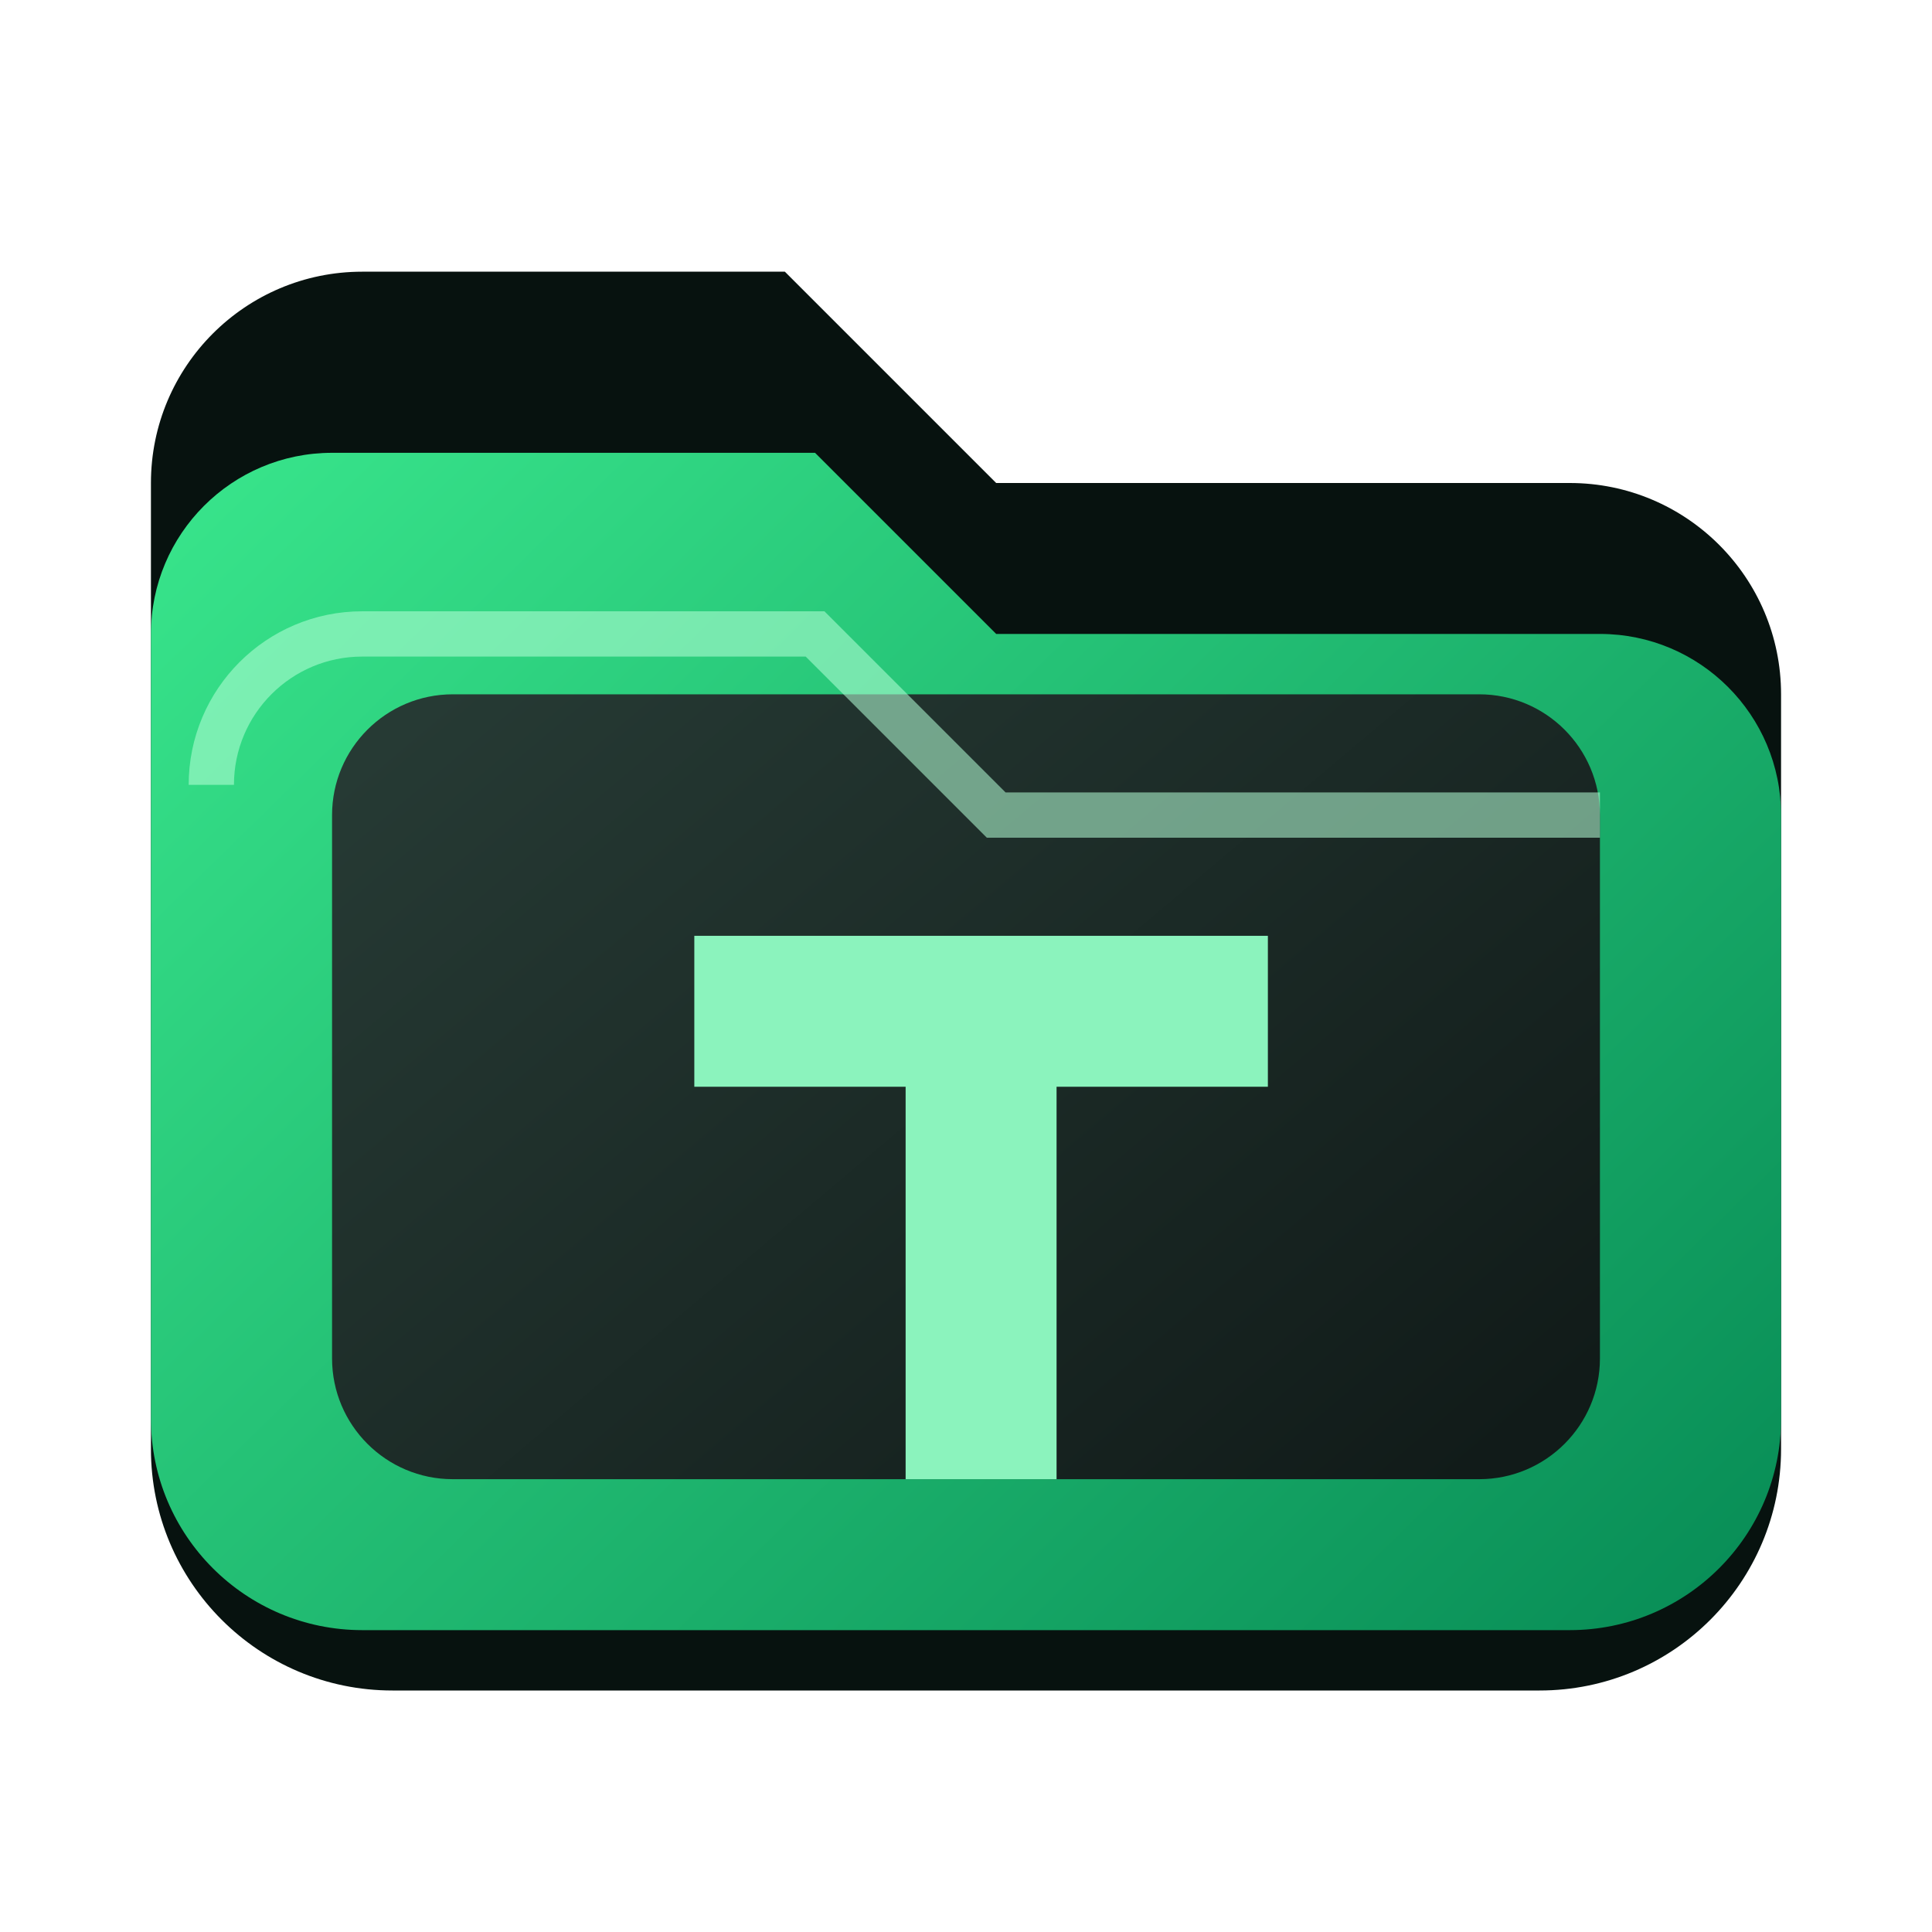
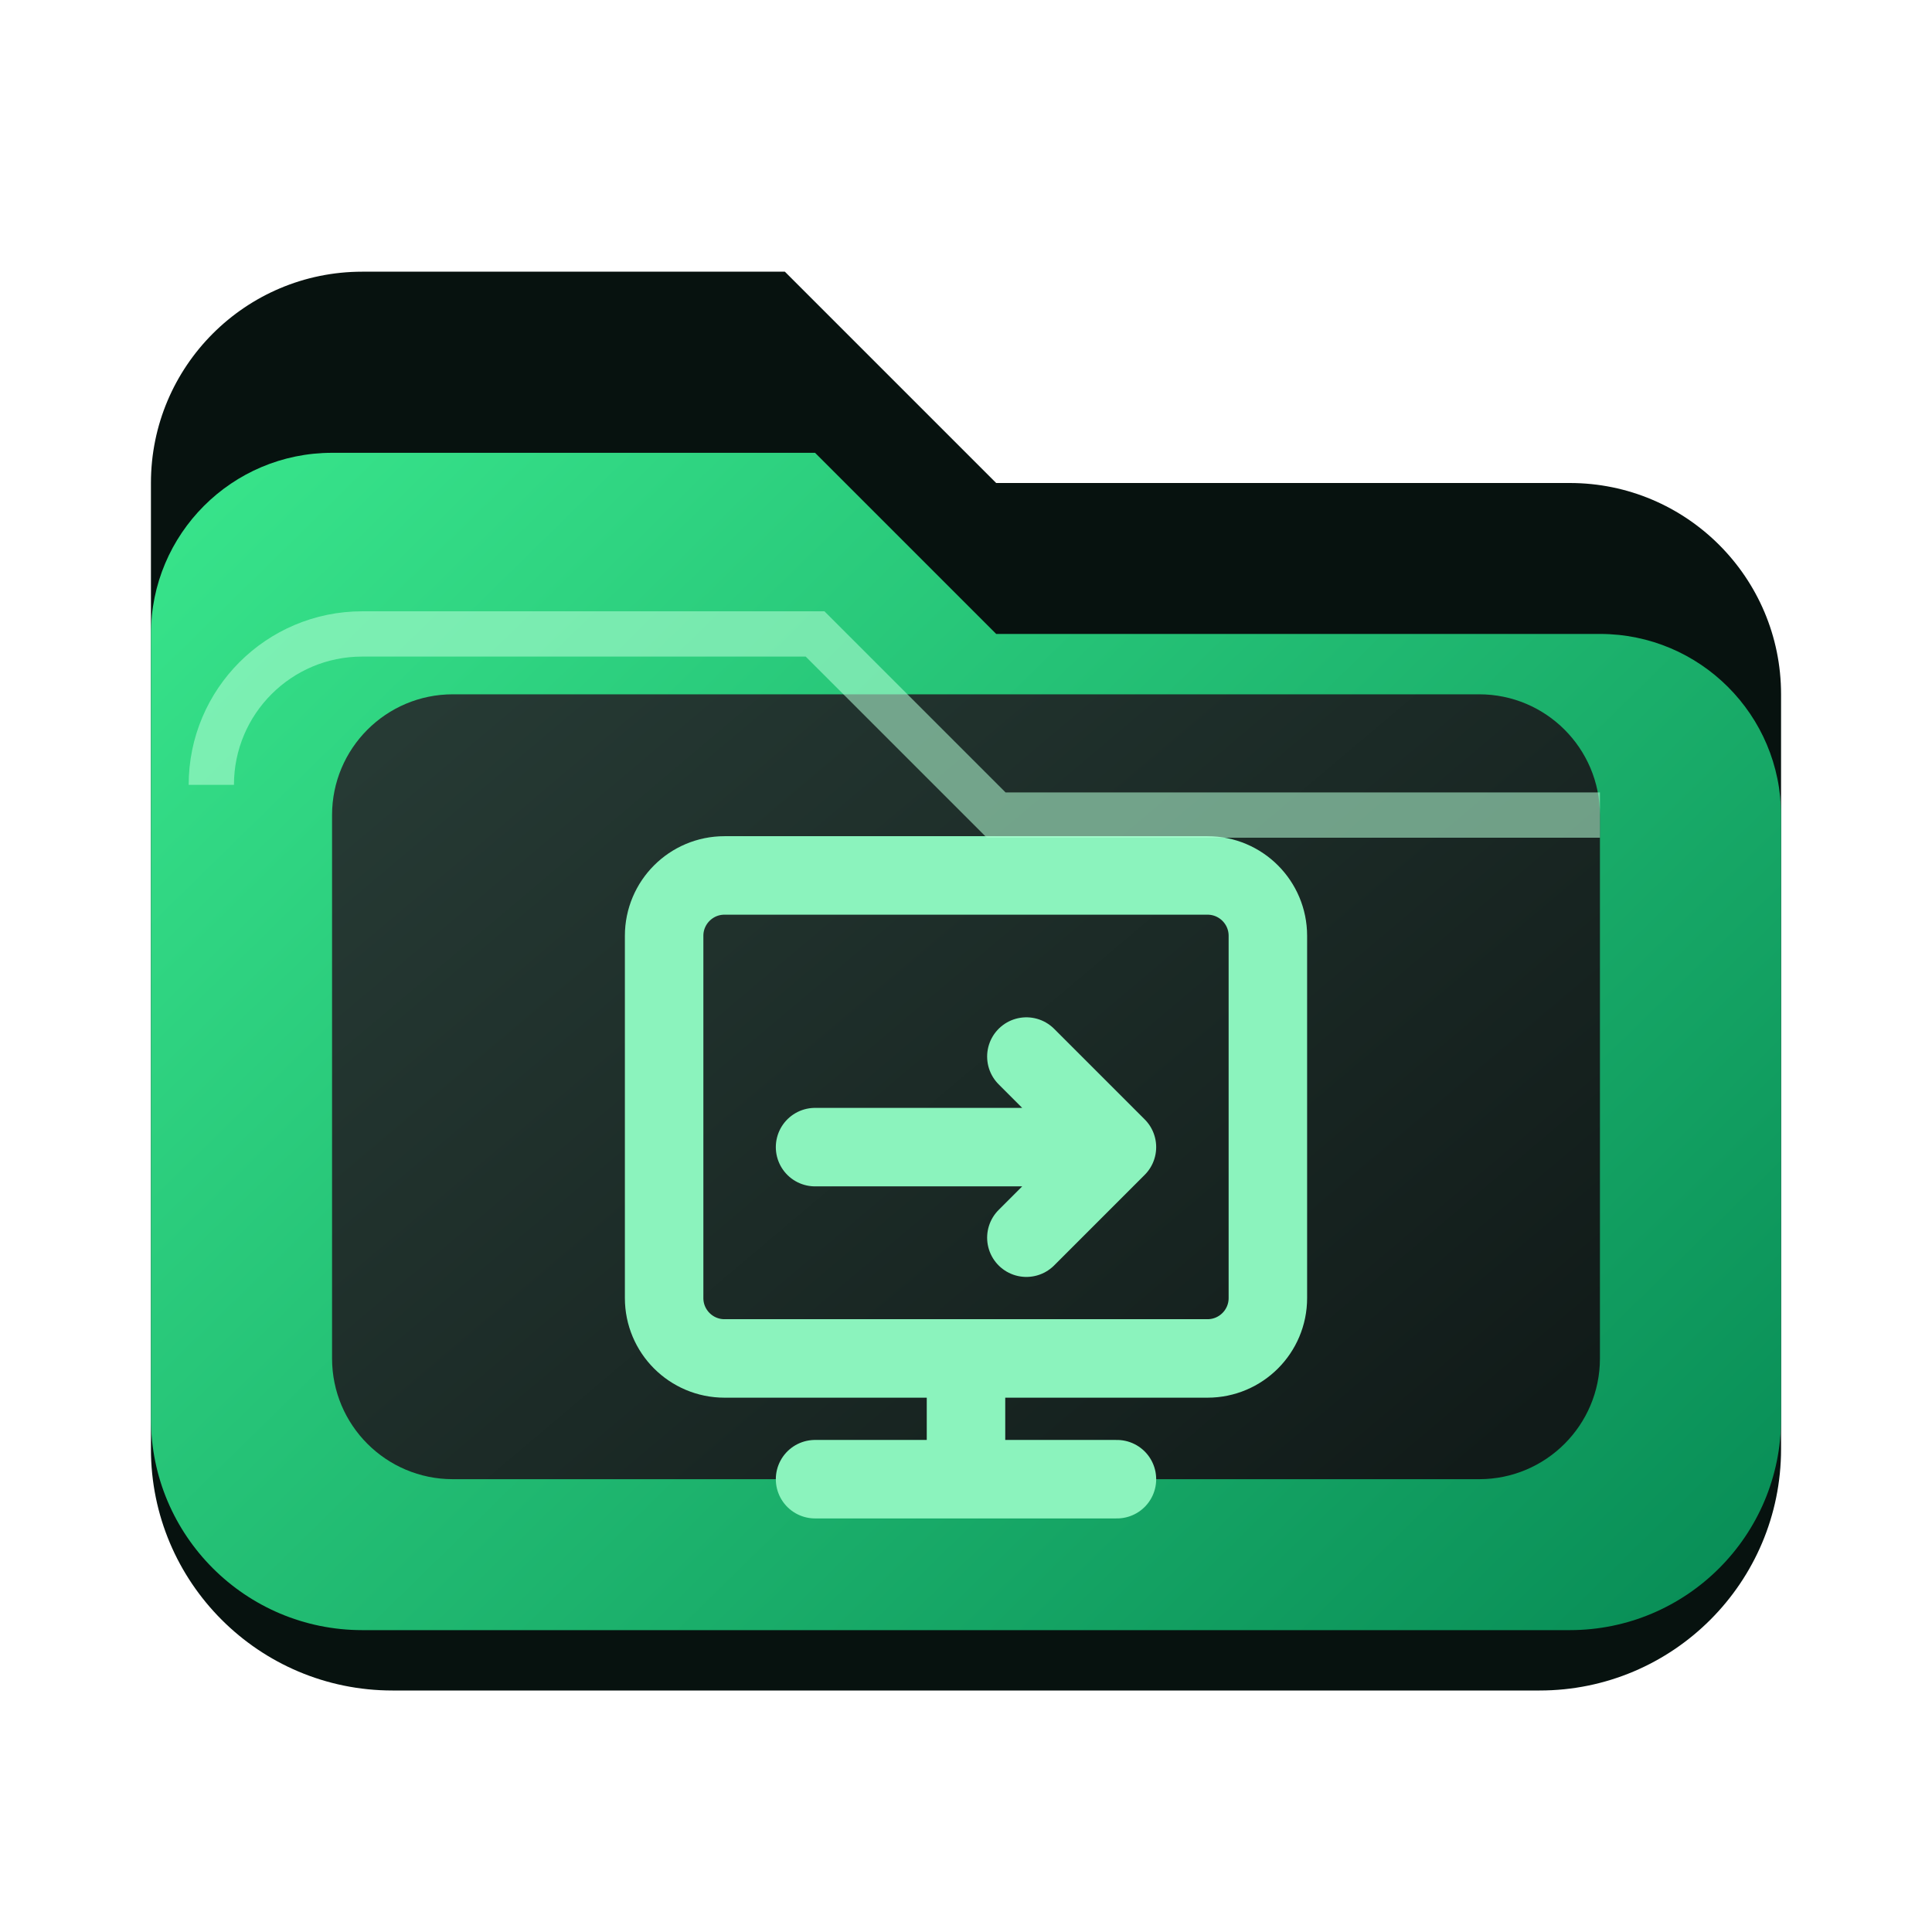
<svg xmlns="http://www.w3.org/2000/svg" viewBox="0 0 64 64">
  <defs>
    <linearGradient id="g" x1="8" y1="12" x2="54" y2="59" gradientUnits="userSpaceOnUse">
      <stop stop-color="#39e68c" />
      <stop offset="1" stop-color="#078b55" />
    </linearGradient>
    <linearGradient id="d" x1="18" y1="20" x2="45" y2="52" gradientUnits="userSpaceOnUse">
      <stop stop-color="#263a34" />
      <stop offset="1" stop-color="#111b19" />
    </linearGradient>
  </defs>
  <path fill="#07120f" d="M5 16a7 7 0 0 1 7-7h14l7 7h19a7 7 0 0 1 7 7v25a8 8 0 0 1-8 8H13a8 8 0 0 1-8-8z" />
  <path fill="url(#g)" d="M5 21a6 6 0 0 1 6-6h16l6 6h20a6 6 0 0 1 6 6v20a7 7 0 0 1-7 7H12a7 7 0 0 1-7-7z" />
  <path fill="url(#d)" d="M11 27a4 4 0 0 1 4-4h34a4 4 0 0 1 4 4v18a4 4 0 0 1-4 4H15a4 4 0 0 1-4-4z" />
-   <path fill="#8bf3bd" d="M23 31h19v5h-7v13h-5V36h-7z" />
+   <g fill="none" stroke="#8bf3bd" stroke-width="2.6" stroke-linecap="round" stroke-linejoin="round">
+     <rect x="22" y="29" width="20" height="16" rx="2" />
+     <path d="M27 49h10m-5-4v4m-5-11h10m-3-3 3 3-3 3" />
+   </g>
  <path fill="none" stroke="#b5ffd7" stroke-opacity=".56" stroke-width="1.5" d="M7 26a5 5 0 0 1 5-5h15l6 6h20" />
</svg>
